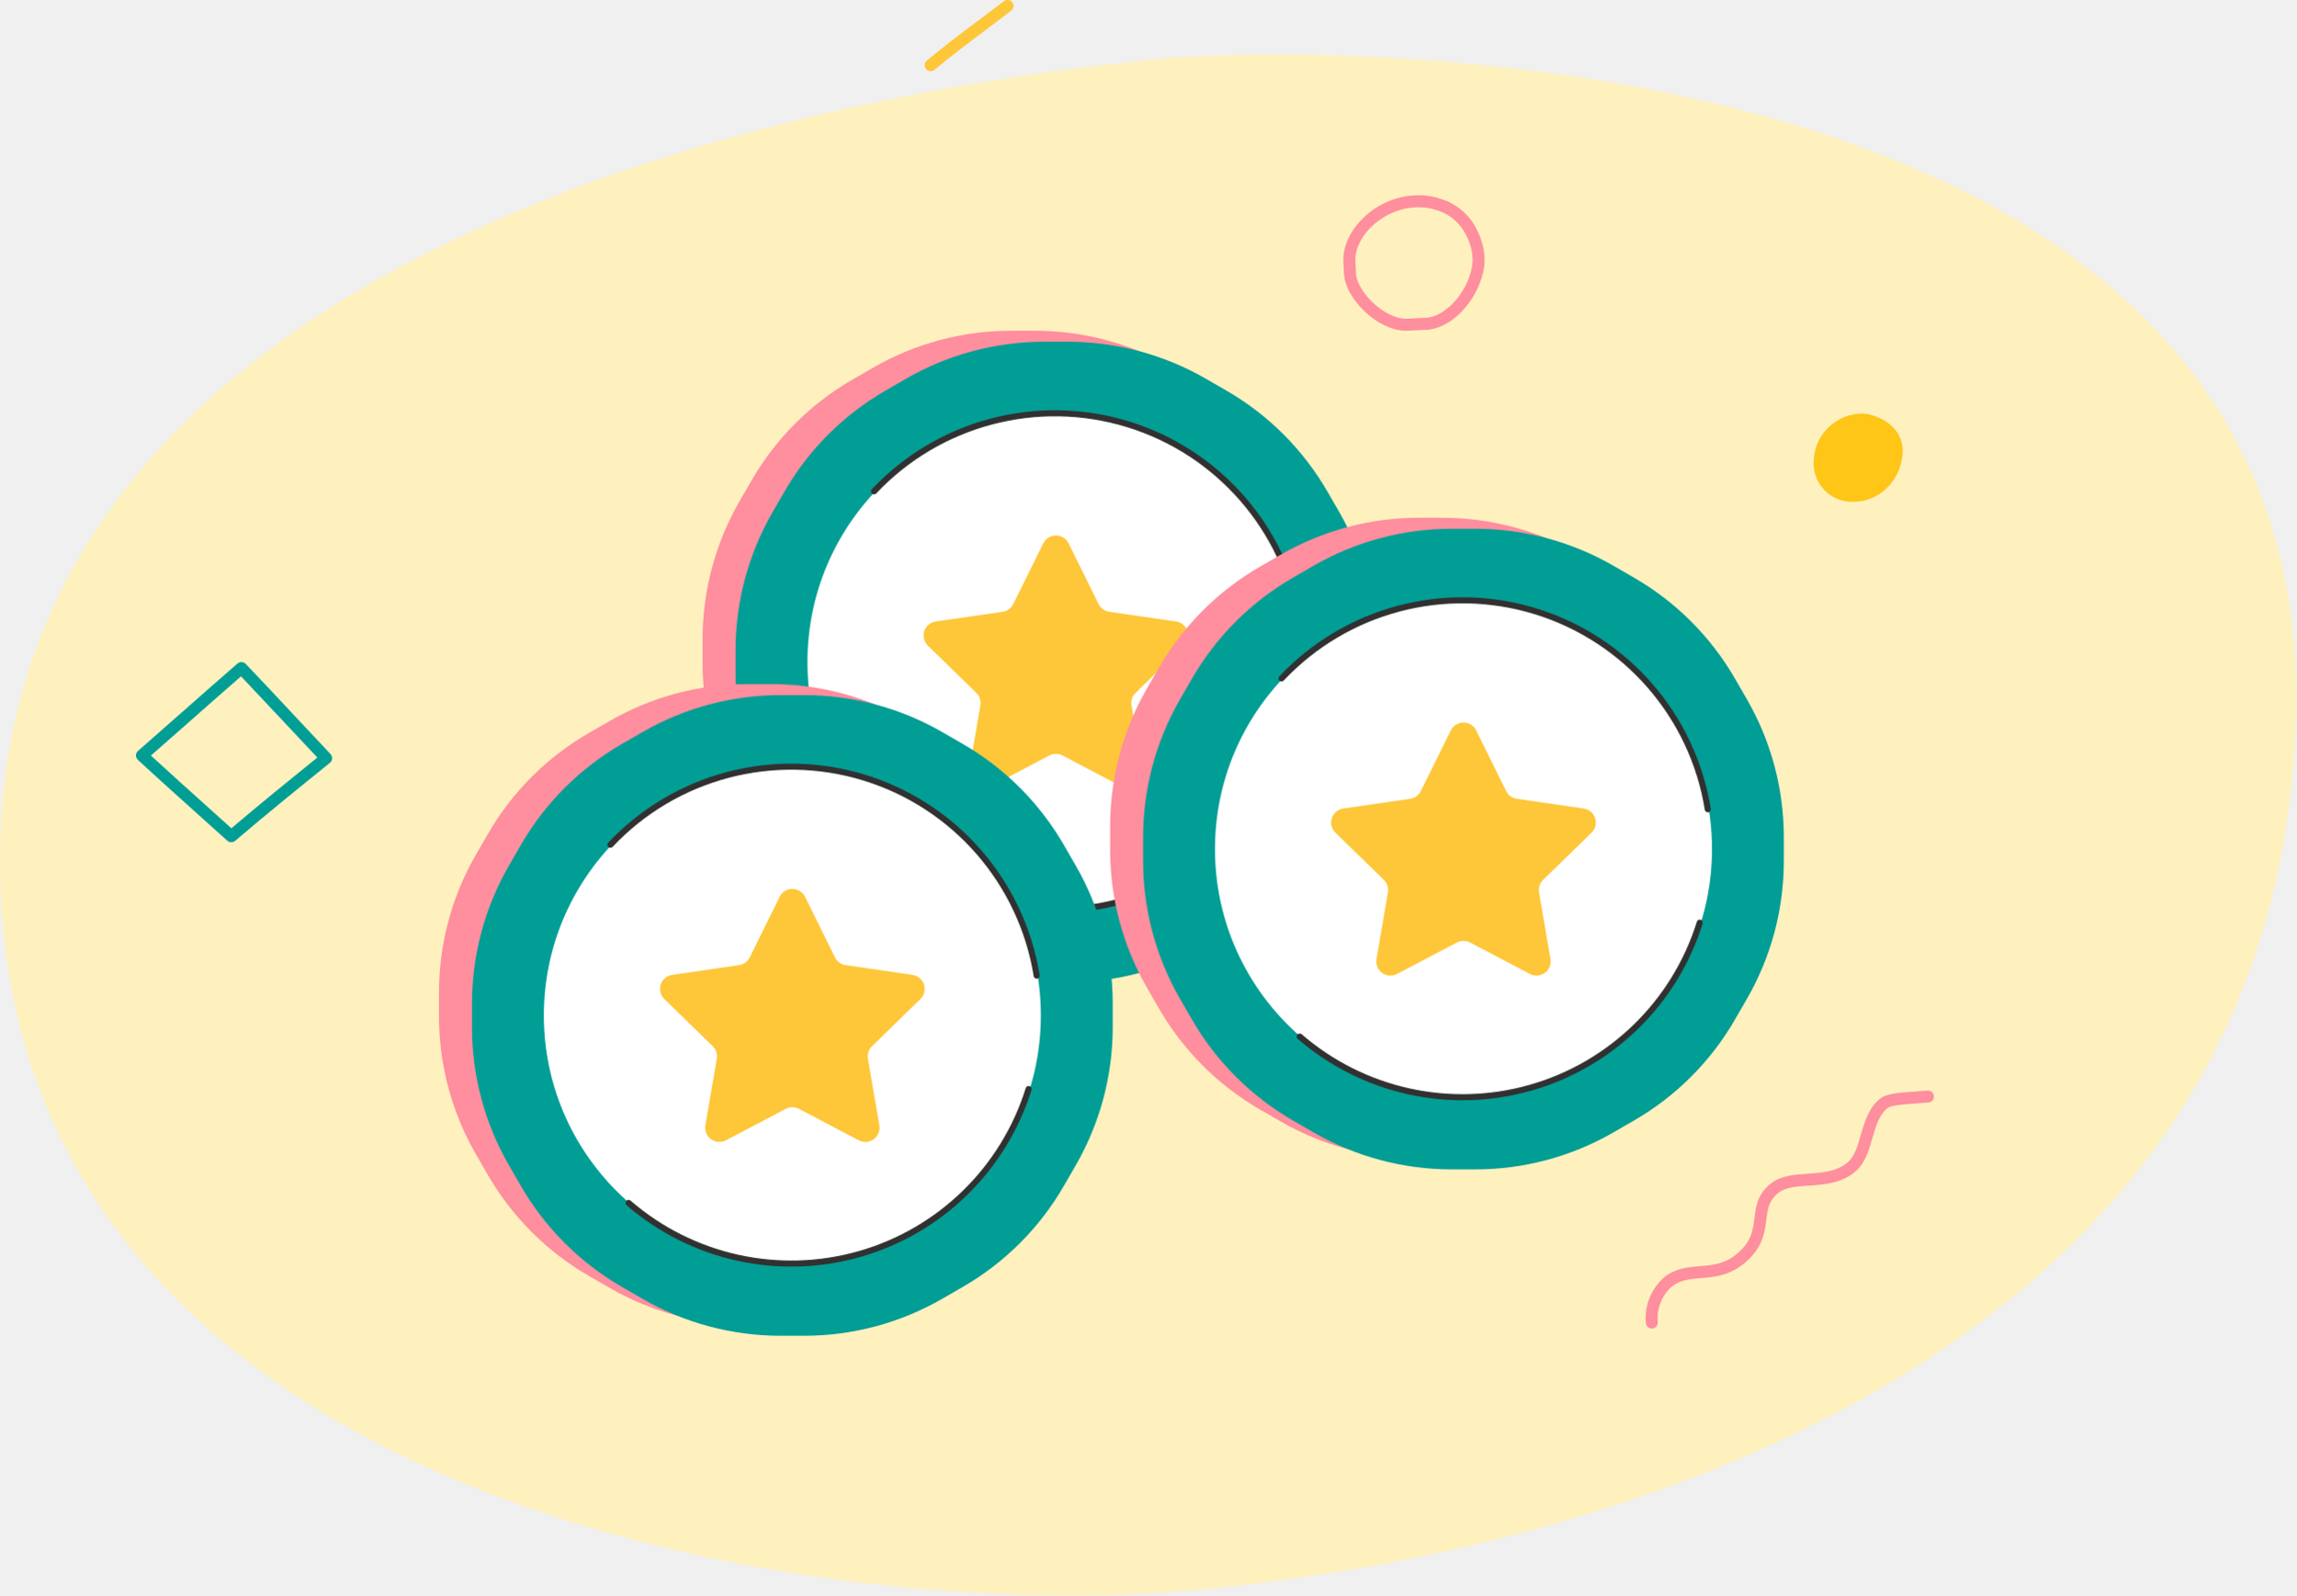
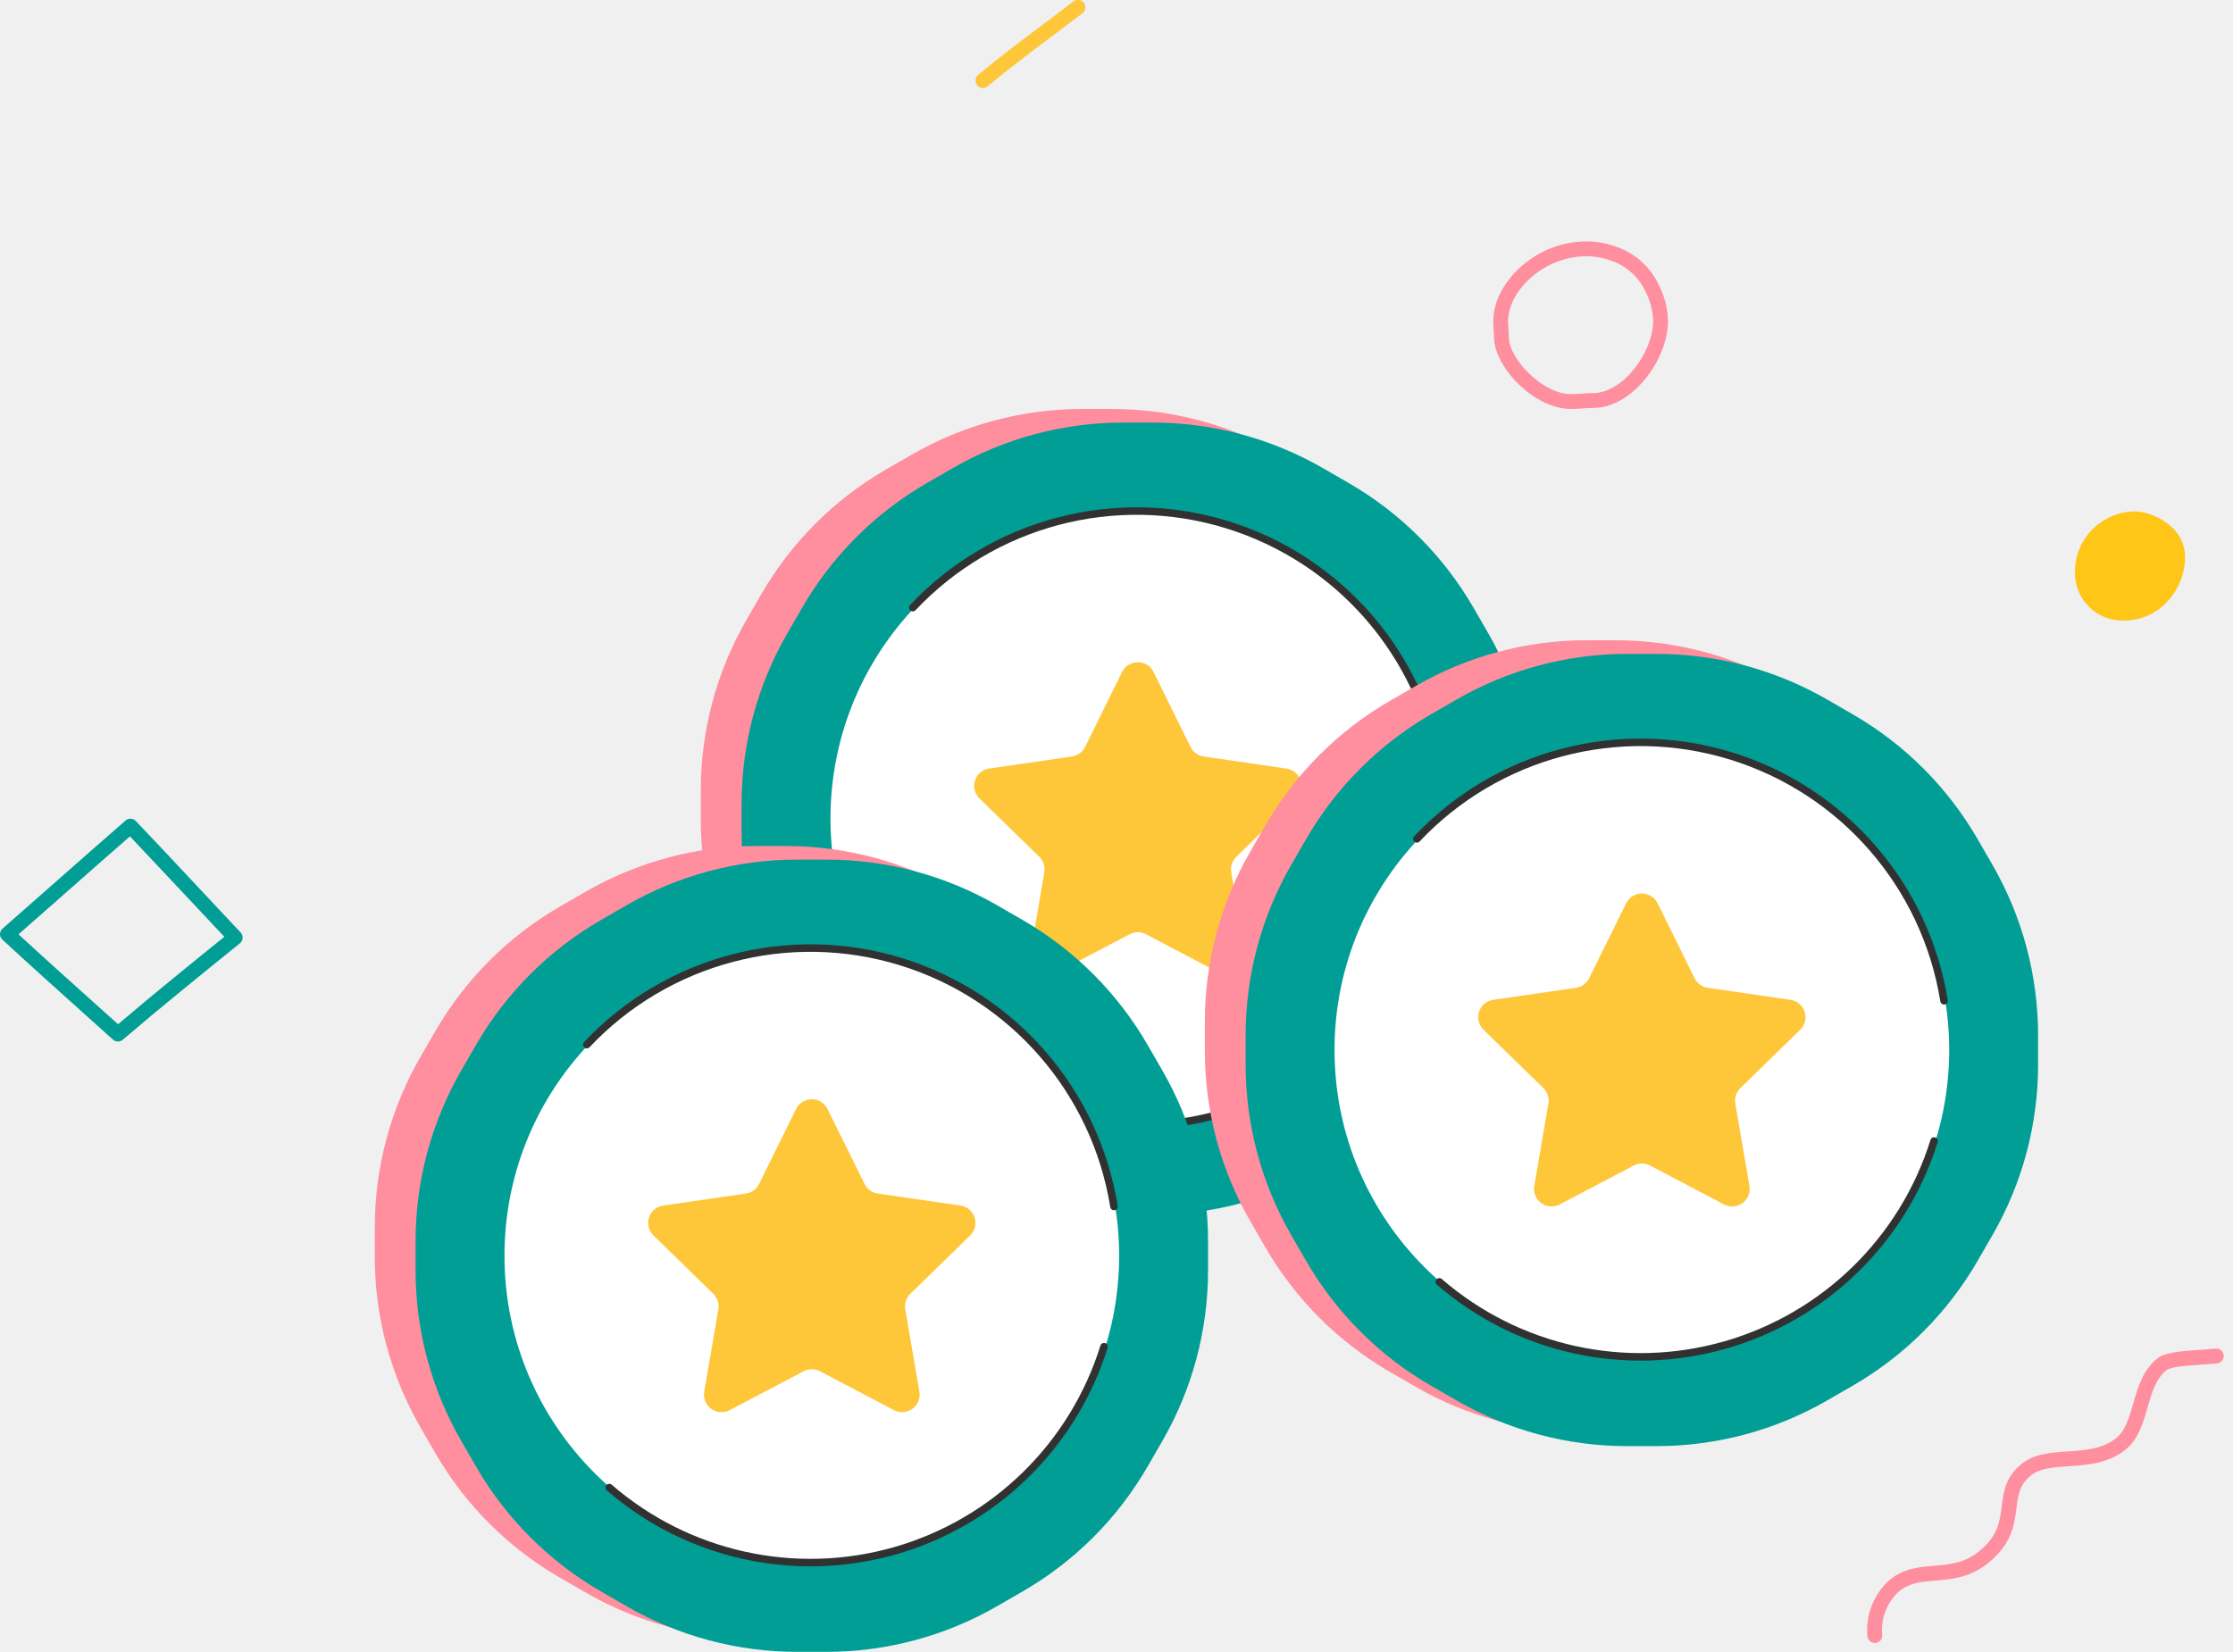
- <svg xmlns="http://www.w3.org/2000/svg" width="567" height="394.02" viewBox="0 0 567 394.02">
-   <g id="Group_3180" data-name="Group 3180" transform="translate(-100 -4898.118)">
-     <path id="Path_3565" data-name="Path 3565" d="M3267.074-2744.552c95.07-7.64,273.675-52.7,275.375-219.28s-243.928-163.185-283.024-158.935-278.773,29.747-283.872,192.081S3171.884-2736.9,3267.074-2744.552Z" transform="translate(-2875.458 8035.641)" fill="#fff1be" />
-     <g id="Group_2376" data-name="Group 2376" transform="translate(-1943.275 3156.688)">
+ <svg xmlns="http://www.w3.org/2000/svg" width="445.865" height="329.91" viewBox="0 0 445.865 329.91">
+   <g id="Group_3309" data-name="Group 3309" transform="translate(8331.433 8907)">
+     <g id="Group_2376" data-name="Group 2376" transform="translate(-10408.275 -10648.431)">
      <path id="Path_2787" data-name="Path 2787" d="M2363.258,1880.635h-5.871a68.161,68.161,0,0,0-34.08,9.132l-5.085,2.935a68.158,68.158,0,0,0-24.948,24.948l-2.936,5.085a68.158,68.158,0,0,0-9.131,34.079v5.872a68.164,68.164,0,0,0,9.131,34.08l2.936,5.084a68.158,68.158,0,0,0,24.948,24.948l5.085,2.936a68.163,68.163,0,0,0,34.08,9.132h5.871a68.161,68.161,0,0,0,34.08-9.132l5.085-2.936a68.169,68.169,0,0,0,24.948-24.948l2.935-5.084a68.155,68.155,0,0,0,9.132-34.08v-5.872a68.149,68.149,0,0,0-9.132-34.079l-2.935-5.085a68.169,68.169,0,0,0-24.948-24.948l-5.085-2.935A68.159,68.159,0,0,0,2363.258,1880.635Z" transform="translate(-64.437 -57.523)" fill="#ff8e9e" />
      <path id="Path_2788" data-name="Path 2788" d="M2376.453,1885.033h-5.871a68.158,68.158,0,0,0-34.079,9.132l-5.085,2.936a68.156,68.156,0,0,0-24.949,24.948l-2.936,5.085a68.157,68.157,0,0,0-9.132,34.08v5.872a68.158,68.158,0,0,0,9.132,34.08l2.936,5.085a68.157,68.157,0,0,0,24.949,24.948l5.085,2.936a68.157,68.157,0,0,0,34.079,9.131h5.871a68.162,68.162,0,0,0,34.08-9.131l5.084-2.936a68.164,68.164,0,0,0,24.948-24.948l2.936-5.085a68.155,68.155,0,0,0,9.131-34.08v-5.872a68.154,68.154,0,0,0-9.131-34.08l-2.936-5.085a68.163,68.163,0,0,0-24.948-24.948l-5.084-2.936A68.163,68.163,0,0,0,2376.453,1885.033Z" transform="translate(-69.486 -59.206)" fill="#019e96" />
      <g id="Group_2083" data-name="Group 2083" transform="translate(2444.874 2062.646) rotate(-39)">
        <path id="Path_2789" data-name="Path 2789" d="M28.267,11.189c-4.741,0-7.783-2.076-10.468-3.908-2.277-1.555-4.245-2.9-6.989-2.9A10.477,10.477,0,0,0,2.687,9.061,1.481,1.481,0,1,1,.276,7.34,13.462,13.462,0,0,1,10.81,1.42c3.658,0,6.2,1.736,8.66,3.413,2.556,1.745,4.971,3.393,8.8,3.393,4.851,0,6.939-2.01,9.151-4.137C39.507,2.079,41.669,0,45.82,0c3.258,0,6.041,1.961,8.73,3.857,2.809,1.979,5.711,4.026,9.241,4.026,2.336,0,4.588-1.57,6.975-3.232,2.8-1.947,5.686-3.96,9.276-3.96,2.045,0,4.375,1.628,7.6,3.88.875.611,1.807,1.262,2.791,1.918a1.481,1.481,0,1,1-1.644,2.465c-1-.668-1.952-1.331-2.843-1.954-2.355-1.645-4.79-3.346-5.9-3.346-2.659,0-5.051,1.666-7.583,3.429-2.656,1.85-5.4,3.764-8.668,3.764-4.469,0-7.911-2.427-10.948-4.567-2.525-1.78-4.7-3.316-7.023-3.316-2.957,0-4.453,1.44-6.347,3.261C37.173,8.436,34.312,11.189,28.267,11.189Z" transform="translate(0 0)" fill="#ff8e9e" />
      </g>
      <g id="Group_2084" data-name="Group 2084" transform="translate(2076.843 1904.943)">
        <path id="Path_2790" data-name="Path 2790" d="M2134.142,1929.535a1.481,1.481,0,0,1-.992-.381l-5.792-5.205c-5.376-4.825-10.935-9.814-16.287-14.766a1.481,1.481,0,0,1,.031-2.2q5.3-4.633,10.534-9.268c4.654-4.106,9.307-8.212,14.035-12.317a1.483,1.483,0,0,1,2.044.1q6.068,6.365,12.058,12.808,4.425,4.731,8.866,9.447a1.48,1.48,0,0,1-.146,2.17c-7.688,6.212-15.637,12.635-23.389,19.262A1.484,1.484,0,0,1,2134.142,1929.535Zm-19.849-21.409c4.961,4.569,10.081,9.164,15.044,13.618l4.831,4.34c7.048-6,14.232-11.817,21.22-17.465q-3.9-4.136-7.78-8.294-5.516-5.9-11.062-11.762c-4.356,3.79-8.652,7.582-12.948,11.373Q2118.956,1904.031,2114.292,1908.126Z" transform="translate(-2110.596 -1885.033)" fill="#019e96" />
      </g>
      <g id="Group_2085" data-name="Group 2085" transform="translate(2375.001 1789.653)">
        <path id="Path_2791" data-name="Path 2791" d="M2598.022,1768.913c-7.428,0-15.385-8.447-15.385-14.391,0-.5-.036-1-.07-1.494-.039-.567-.077-1.135-.077-1.7,0-7.341,8.122-15.875,18.592-15.875a16.921,16.921,0,0,1,5.788.993,14.626,14.626,0,0,1,8.8,7.959,16.352,16.352,0,0,1,1.709,6.939c0,7.656-7.056,17.369-14.986,17.369-.785,0-1.519.052-2.228.1C2599.434,1768.864,2598.728,1768.913,2598.022,1768.913Zm3.06-30.5c-8.657,0-15.628,7.064-15.628,12.912,0,.5.037.995.071,1.495.039.567.077,1.135.077,1.7,0,4.408,6.783,11.428,12.421,11.428.638,0,1.276-.046,1.936-.091.776-.054,1.578-.108,2.434-.108,6.079,0,12.023-8.249,12.023-14.406a13.3,13.3,0,0,0-1.47-5.771,11.74,11.74,0,0,0-7.088-6.341A13.949,13.949,0,0,0,2601.082,1738.416Z" transform="translate(-2582.49 -1735.453)" fill="#ff8e9e" />
      </g>
      <g id="Group_2086" data-name="Group 2086" transform="translate(2491.149 1843.577)">
        <path id="Path_2792" data-name="Path 2792" d="M2067.241,1740.7a11.988,11.988,0,0,0-6.616,10.791,9.455,9.455,0,0,0,9.768,9.675c7.547,0,12.215-6.627,12.215-12.6,0-6.379-6.731-9.188-10.094-9.188A11.662,11.662,0,0,0,2067.241,1740.7Z" transform="translate(-2060.625 -1739.385)" fill="#ffc517" />
      </g>
      <g id="Group_2087" data-name="Group 2087" transform="translate(2271.616 1741.431)">
        <path id="Path_2793" data-name="Path 2793" d="M2371.536,1765.894a1.482,1.482,0,0,1-.951-2.62c4.37-3.641,8.8-6.961,13.077-10.172,1.976-1.48,3.952-2.962,5.926-4.477a1.481,1.481,0,1,1,1.8,2.351c-1.983,1.522-3.966,3.009-5.951,4.5-4.251,3.189-8.647,6.486-12.956,10.077A1.48,1.48,0,0,1,2371.536,1765.894Z" transform="translate(-2370.052 -1748.318)" fill="#fec739" />
      </g>
      <circle id="Ellipse_259" data-name="Ellipse 259" cx="61.366" cy="61.366" r="61.366" transform="translate(2242.665 1843.577)" fill="#fff" />
      <path id="Path_2795" data-name="Path 2795" d="M2349.791,1932.942a61.374,61.374,0,0,1,105.258,32.333" transform="translate(-90.683 -70.161)" fill="none" stroke="#313131" stroke-linecap="round" stroke-miterlimit="10" stroke-width="1.5" />
      <path id="Path_2796" data-name="Path 2796" d="M2455.837,2042.628a61.382,61.382,0,0,1-98.788,28.135" transform="translate(-93.461 -119.514)" fill="none" stroke="#313131" stroke-linecap="round" stroke-miterlimit="10" stroke-width="1.5" />
      <path id="Path_2797" data-name="Path 2797" d="M2405.445,1964.522l7.384,14.962a3.507,3.507,0,0,0,2.639,1.917l16.512,2.4a3.5,3.5,0,0,1,1.942,5.976l-11.949,11.647a3.5,3.5,0,0,0-1.008,3.1l2.821,16.445a3.5,3.5,0,0,1-5.083,3.693l-14.769-7.765a3.506,3.506,0,0,0-3.261,0l-14.768,7.765a3.5,3.5,0,0,1-5.083-3.693l2.82-16.445a3.5,3.5,0,0,0-1.007-3.1l-11.949-11.647a3.5,3.5,0,0,1,1.942-5.976l16.511-2.4a3.5,3.5,0,0,0,2.638-1.917l7.385-14.962A3.5,3.5,0,0,1,2405.445,1964.522Z" transform="translate(-98.273 -88.877)" fill="#fec739" />
      <path id="Path_2798" data-name="Path 2798" d="M2526.293,1955.465h-5.872a68.163,68.163,0,0,0-34.08,9.132l-5.085,2.935a68.164,68.164,0,0,0-24.947,24.948l-2.937,5.085a68.167,68.167,0,0,0-9.131,34.08v5.872a68.168,68.168,0,0,0,9.131,34.08l2.937,5.085a68.16,68.16,0,0,0,24.947,24.948l5.085,2.936a68.162,68.162,0,0,0,34.08,9.132h5.872a68.159,68.159,0,0,0,34.079-9.132l5.084-2.936a68.152,68.152,0,0,0,24.948-24.948l2.936-5.085a68.158,68.158,0,0,0,9.132-34.08v-5.872a68.158,68.158,0,0,0-9.132-34.08l-2.936-5.085a68.156,68.156,0,0,0-24.948-24.948l-5.084-2.935A68.159,68.159,0,0,0,2526.293,1955.465Z" transform="translate(-126.827 -86.159)" fill="#ff8e9e" />
      <path id="Path_2799" data-name="Path 2799" d="M2539.487,1959.864h-5.872a68.159,68.159,0,0,0-34.08,9.131l-5.085,2.936a68.162,68.162,0,0,0-24.948,24.948l-2.935,5.085a68.156,68.156,0,0,0-9.131,34.08v5.871a68.156,68.156,0,0,0,9.131,34.08l2.935,5.084a68.171,68.171,0,0,0,24.948,24.948l5.085,2.936a68.165,68.165,0,0,0,34.08,9.132h5.872a68.162,68.162,0,0,0,34.08-9.132l5.085-2.936a68.171,68.171,0,0,0,24.948-24.948l2.935-5.084a68.157,68.157,0,0,0,9.132-34.08v-5.871a68.157,68.157,0,0,0-9.132-34.08l-2.935-5.085a68.162,68.162,0,0,0-24.948-24.948l-5.085-2.936A68.157,68.157,0,0,0,2539.487,1959.864Z" transform="translate(-131.877 -87.842)" fill="#019e96" />
      <circle id="Ellipse_260" data-name="Ellipse 260" cx="61.366" cy="61.366" r="61.366" transform="translate(2343.309 1889.771)" fill="#fff" />
      <path id="Path_2800" data-name="Path 2800" d="M2512.825,2007.772a61.373,61.373,0,0,1,105.257,32.333" transform="translate(-153.072 -98.797)" fill="none" stroke="#313131" stroke-linecap="round" stroke-miterlimit="10" stroke-width="1.5" />
      <path id="Path_2801" data-name="Path 2801" d="M2618.872,2117.459a61.384,61.384,0,0,1-98.789,28.134" transform="translate(-155.85 -148.15)" fill="none" stroke="#313131" stroke-linecap="round" stroke-miterlimit="10" stroke-width="1.5" />
      <path id="Path_2802" data-name="Path 2802" d="M2568.479,2039.352l7.385,14.963a3.5,3.5,0,0,0,2.637,1.917l16.512,2.4a3.5,3.5,0,0,1,1.942,5.976l-11.948,11.646a3.5,3.5,0,0,0-1.008,3.1l2.821,16.446a3.5,3.5,0,0,1-5.083,3.692l-14.769-7.764a3.5,3.5,0,0,0-3.26,0l-14.769,7.764a3.5,3.5,0,0,1-5.083-3.692l2.821-16.446a3.5,3.5,0,0,0-1.008-3.1l-11.948-11.646a3.5,3.5,0,0,1,1.941-5.976l16.512-2.4a3.5,3.5,0,0,0,2.638-1.917l7.384-14.963A3.5,3.5,0,0,1,2568.479,2039.352Z" transform="translate(-160.662 -117.513)" fill="#fec739" />
      <path id="Path_2803" data-name="Path 2803" d="M2257.812,2022.023h-5.872a68.163,68.163,0,0,0-34.08,9.131l-5.084,2.936a68.158,68.158,0,0,0-24.948,24.948l-2.936,5.085a68.16,68.16,0,0,0-9.132,34.08v5.872a68.155,68.155,0,0,0,9.132,34.079l2.936,5.085a68.156,68.156,0,0,0,24.948,24.948l5.084,2.936a68.161,68.161,0,0,0,34.08,9.132h5.872a68.162,68.162,0,0,0,34.08-9.132l5.085-2.936a68.15,68.15,0,0,0,24.947-24.948l2.937-5.085a68.159,68.159,0,0,0,9.131-34.079V2098.2a68.165,68.165,0,0,0-9.131-34.08l-2.937-5.085a68.151,68.151,0,0,0-24.947-24.948l-5.085-2.936A68.164,68.164,0,0,0,2257.812,2022.023Z" transform="translate(-24.085 -111.629)" fill="#ff8e9e" />
      <path id="Path_2804" data-name="Path 2804" d="M2271.007,2026.421h-5.872a68.149,68.149,0,0,0-34.079,9.132l-5.085,2.935a68.161,68.161,0,0,0-24.948,24.948l-2.936,5.085a68.158,68.158,0,0,0-9.131,34.08v5.872a68.162,68.162,0,0,0,9.131,34.08l2.936,5.084a68.162,68.162,0,0,0,24.948,24.948l5.085,2.936a68.158,68.158,0,0,0,34.079,9.132h5.872a68.163,68.163,0,0,0,34.08-9.132l5.085-2.936a68.171,68.171,0,0,0,24.948-24.948l2.936-5.084a68.159,68.159,0,0,0,9.132-34.08V2102.6a68.155,68.155,0,0,0-9.132-34.08l-2.936-5.085a68.17,68.17,0,0,0-24.948-24.948l-5.085-2.935A68.154,68.154,0,0,0,2271.007,2026.421Z" transform="translate(-29.134 -113.312)" fill="#019e96" />
      <circle id="Ellipse_261" data-name="Ellipse 261" cx="61.366" cy="61.366" r="61.366" transform="translate(2177.571 1930.859)" fill="#fff" />
      <path id="Path_2805" data-name="Path 2805" d="M2244.345,2074.33a61.374,61.374,0,0,1,105.258,32.332" transform="translate(-50.331 -124.267)" fill="none" stroke="#313131" stroke-linecap="round" stroke-miterlimit="10" stroke-width="1.5" />
      <path id="Path_2806" data-name="Path 2806" d="M2350.392,2184.016a61.382,61.382,0,0,1-98.789,28.134" transform="translate(-53.108 -173.62)" fill="none" stroke="#313131" stroke-linecap="round" stroke-miterlimit="10" stroke-width="1.5" />
      <path id="Path_2807" data-name="Path 2807" d="M2300,2105.909l7.385,14.963a3.5,3.5,0,0,0,2.637,1.916l16.512,2.4a3.5,3.5,0,0,1,1.942,5.975l-11.948,11.647a3.5,3.5,0,0,0-1.008,3.1l2.821,16.445a3.5,3.5,0,0,1-5.083,3.693l-14.769-7.765a3.5,3.5,0,0,0-3.26,0l-14.768,7.765a3.5,3.5,0,0,1-5.083-3.693l2.821-16.445a3.5,3.5,0,0,0-1.007-3.1l-11.948-11.647a3.5,3.5,0,0,1,1.941-5.975l16.512-2.4a3.5,3.5,0,0,0,2.637-1.916l7.385-14.963A3.5,3.5,0,0,1,2300,2105.909Z" transform="translate(-57.921 -142.983)" fill="#fec739" />
    </g>
  </g>
</svg>
